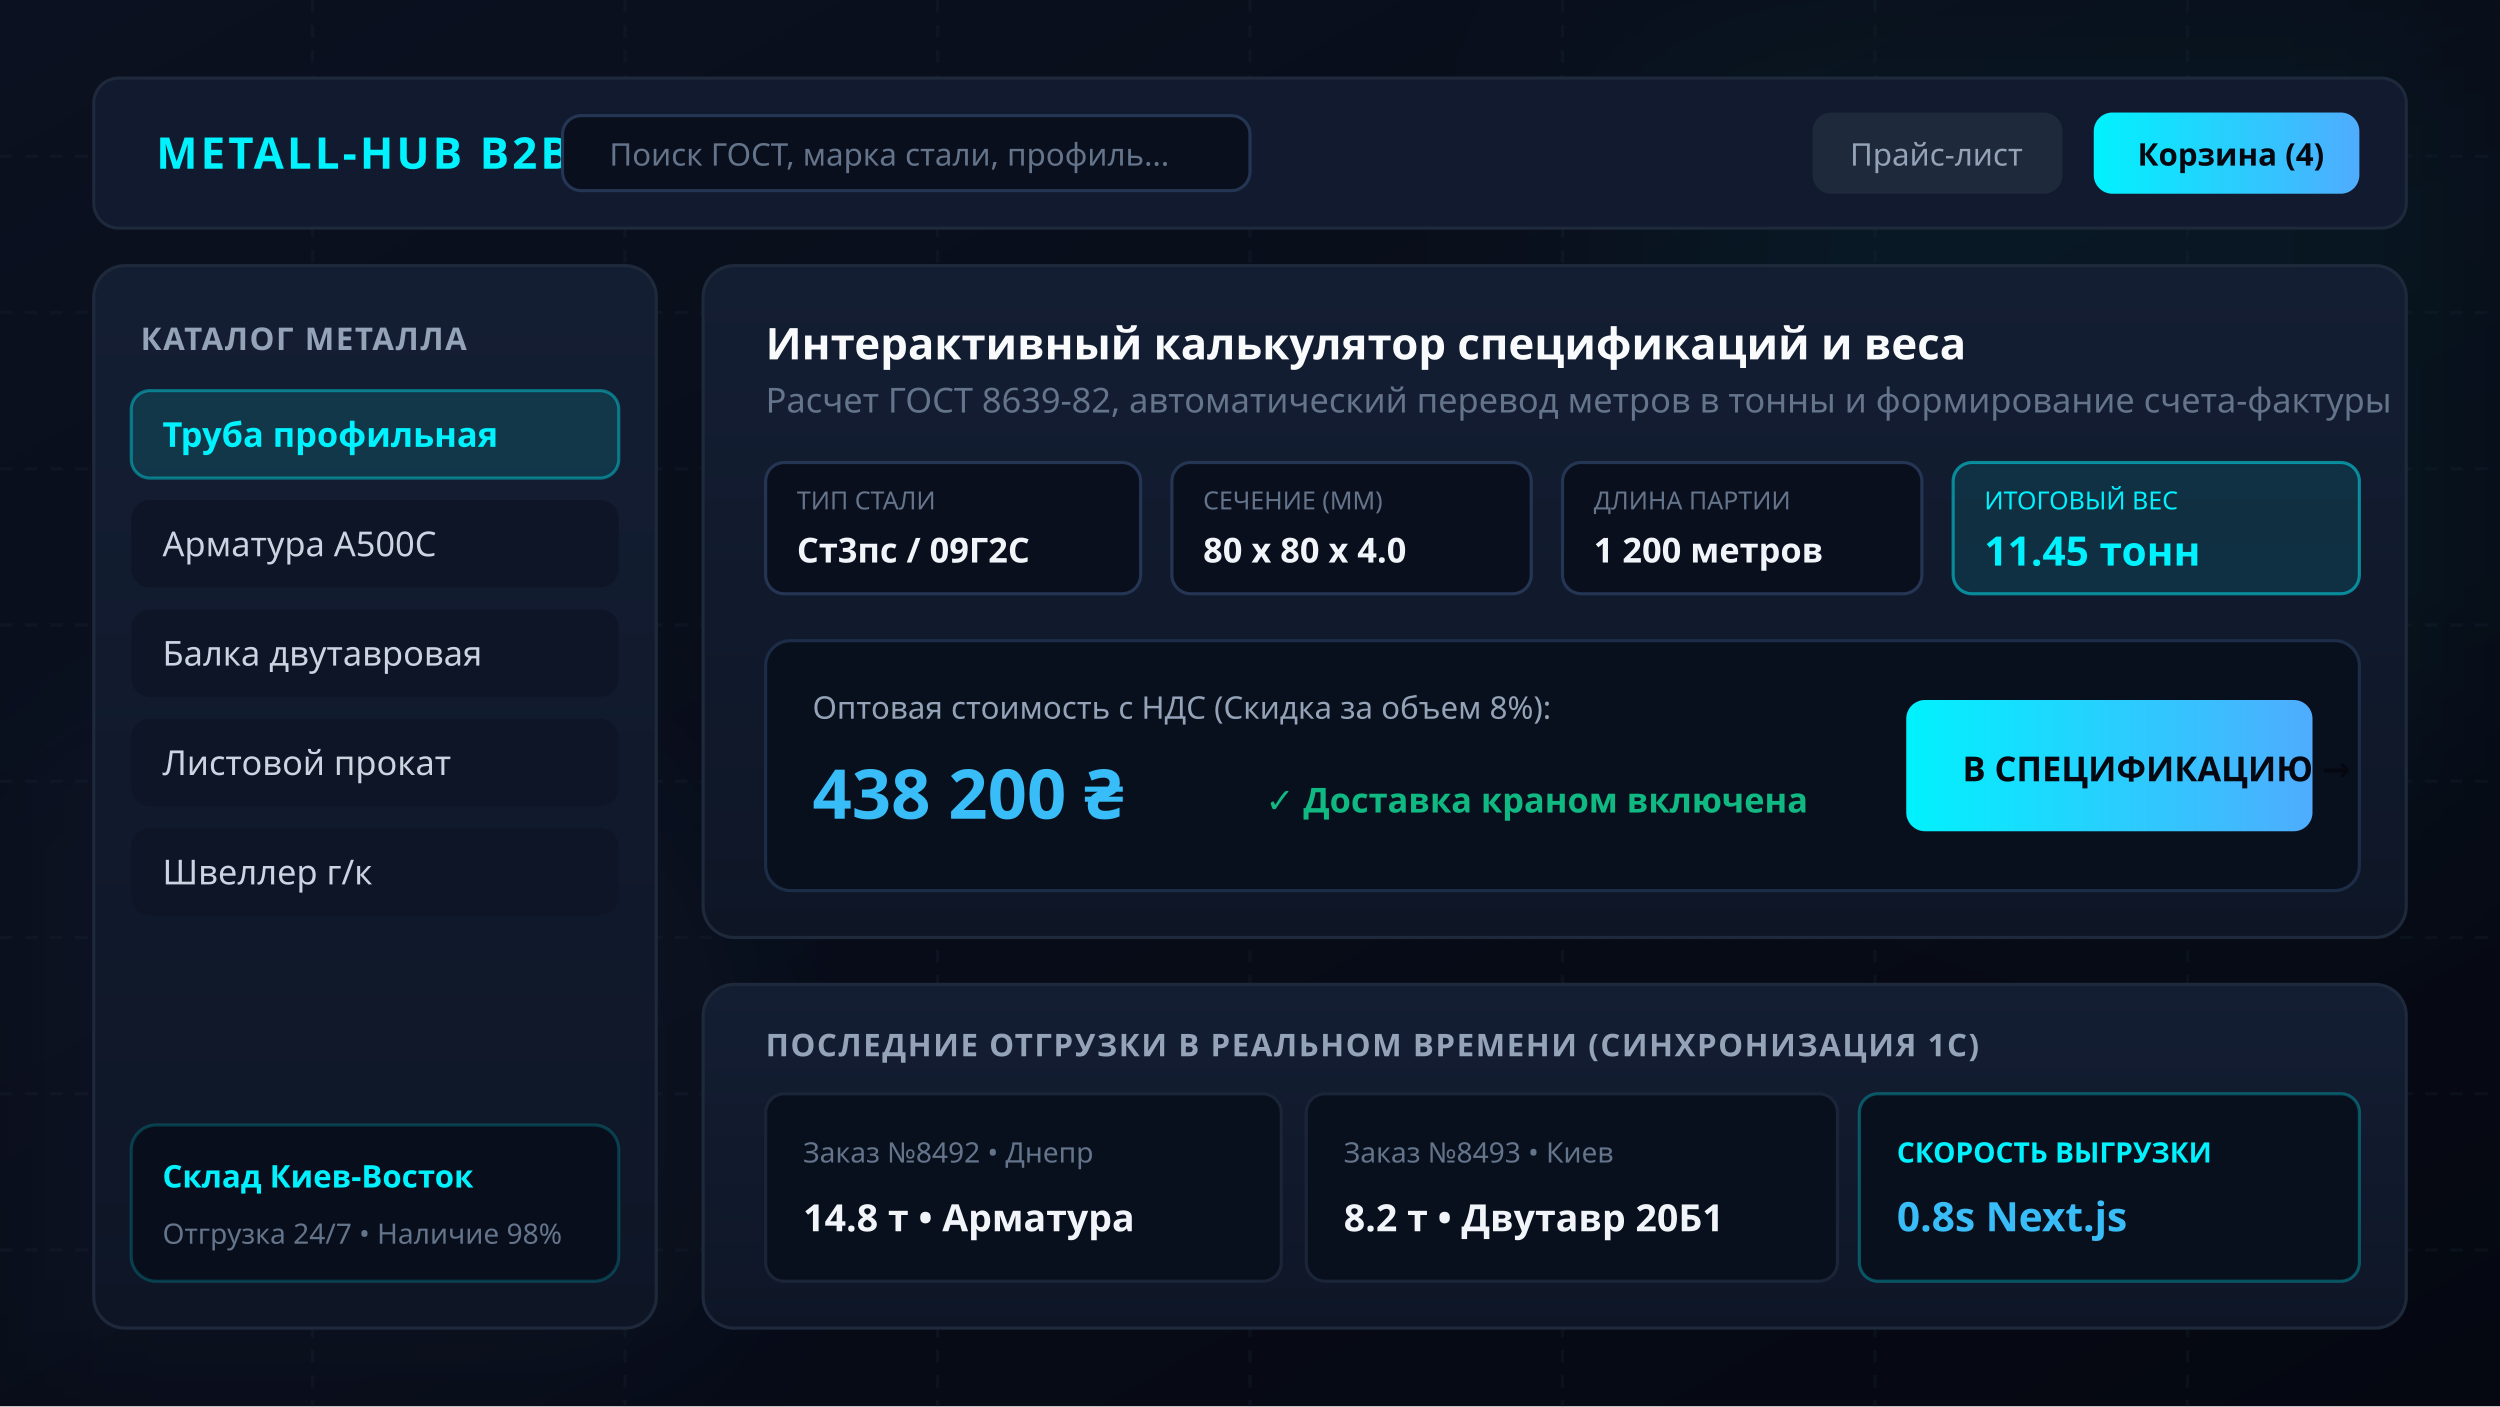
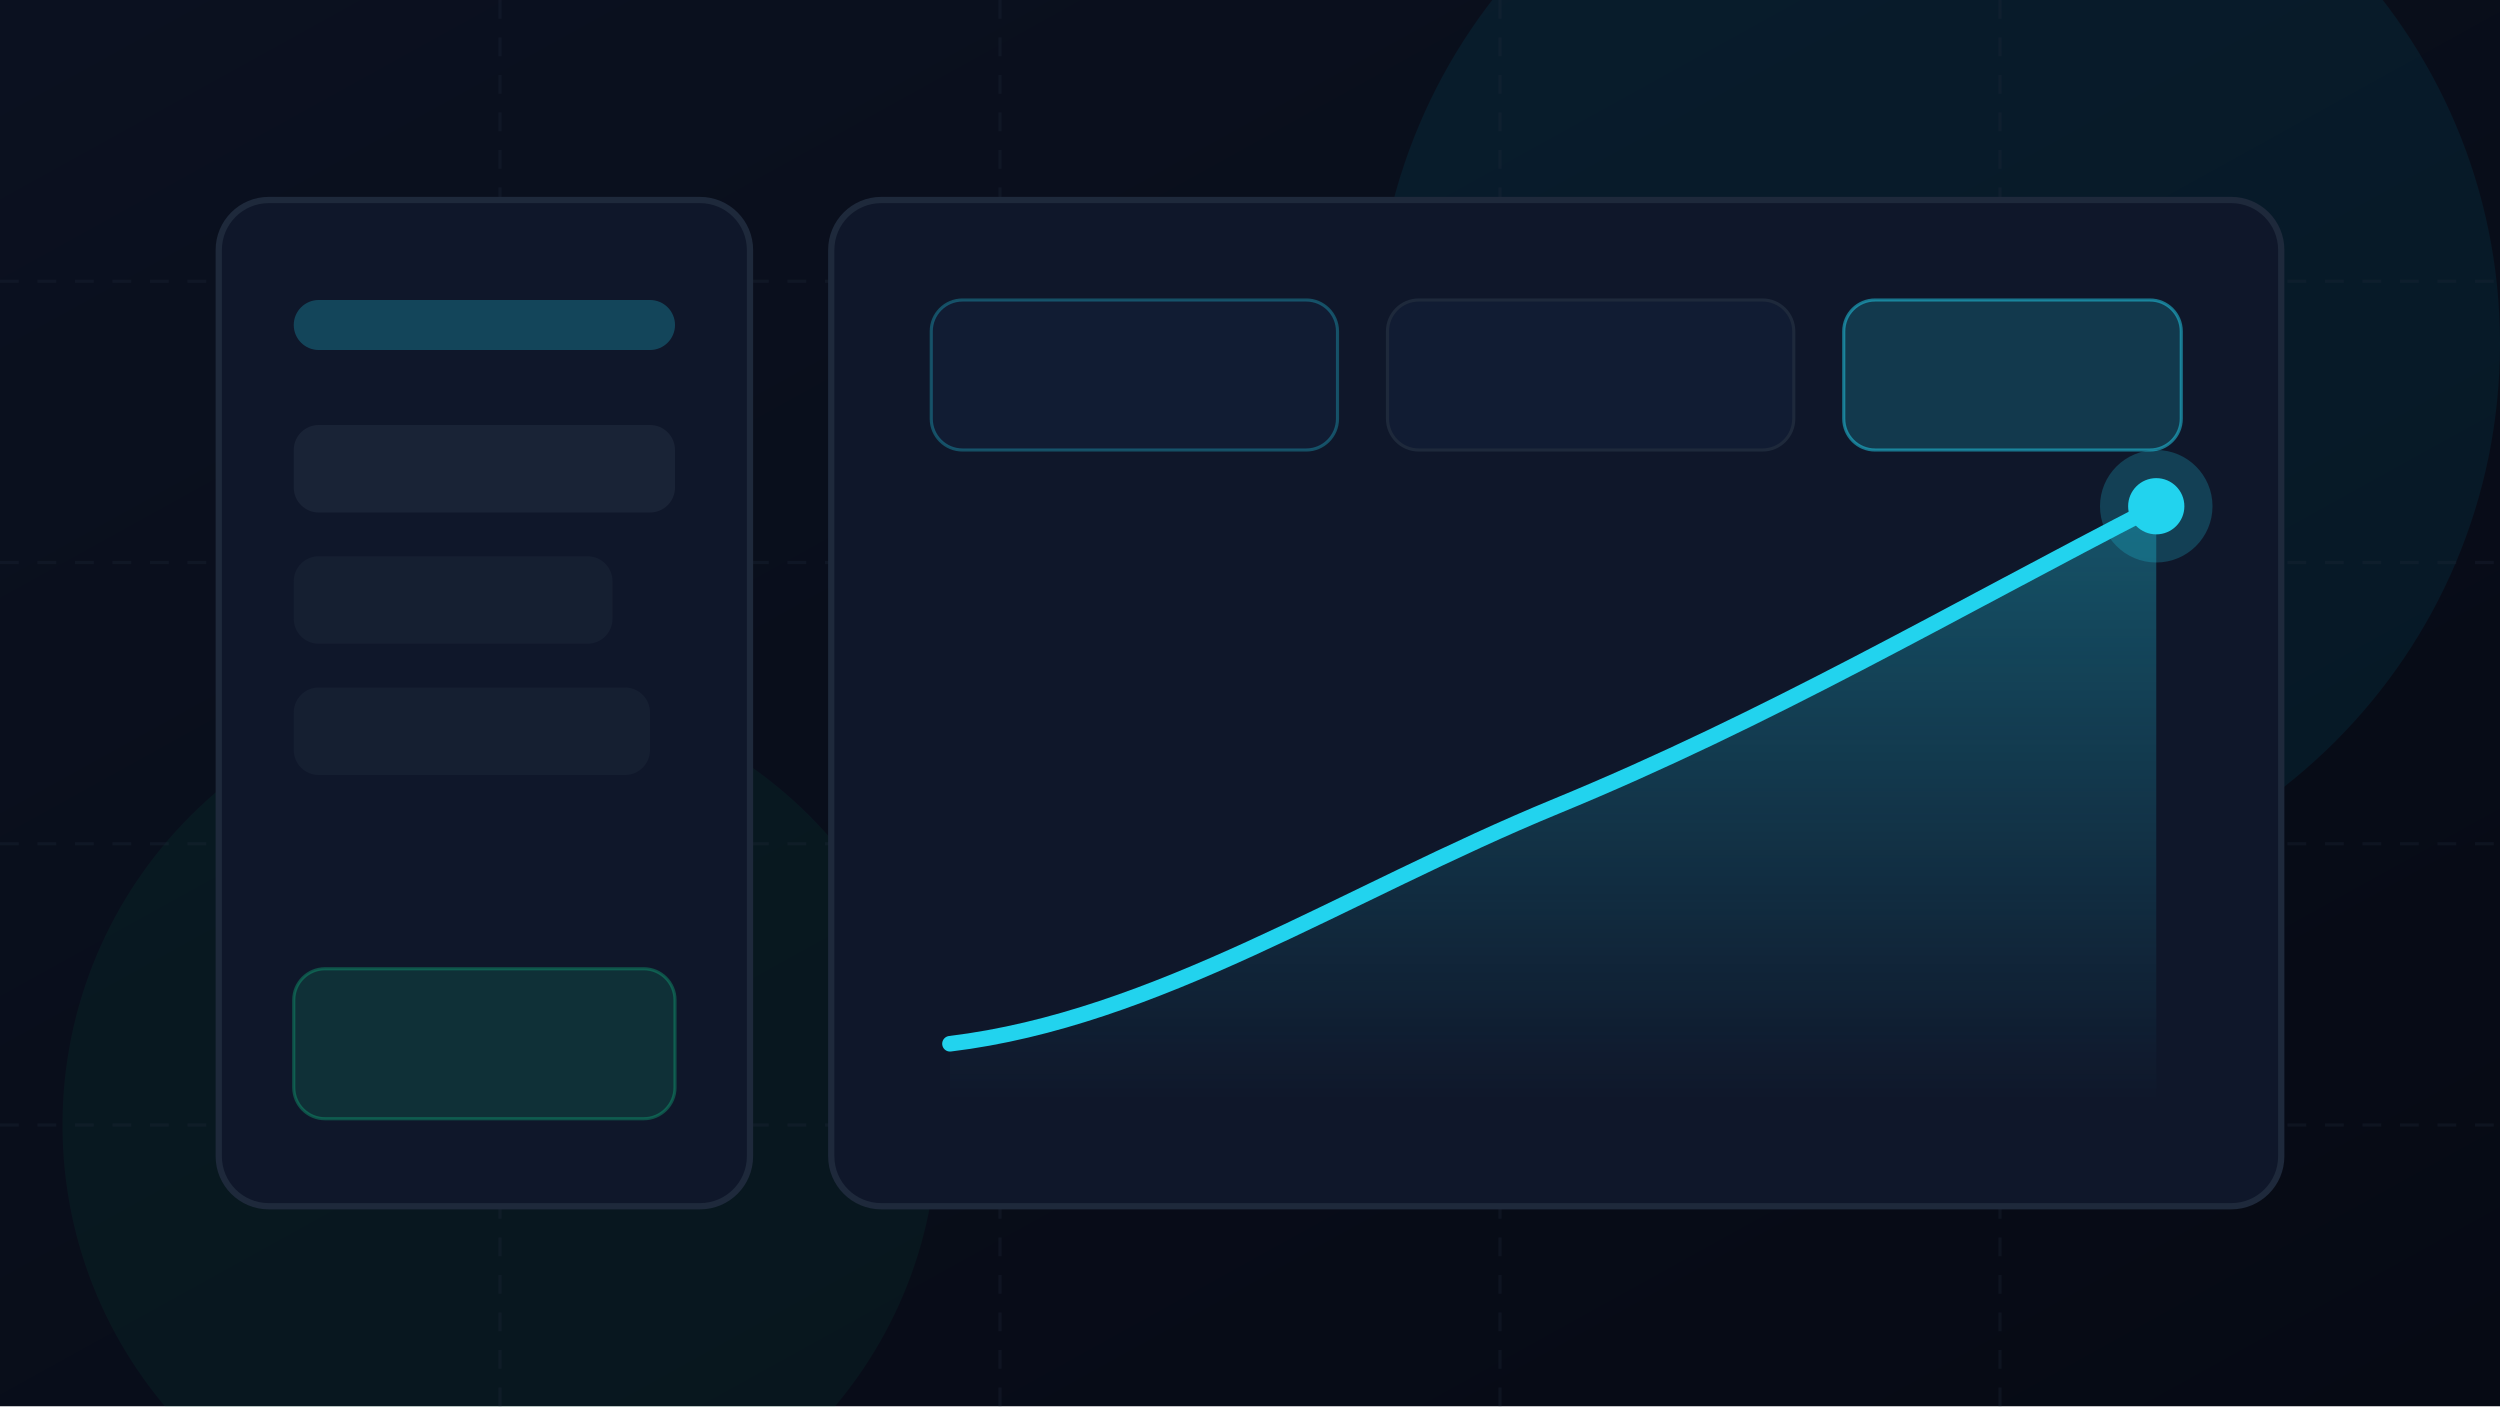
<svg xmlns="http://www.w3.org/2000/svg" viewBox="0 0 800 450" width="800" height="450" fill="none">
  <defs>
-     <linearGradient id="bg-grad-1" x1="0%" y1="0%" x2="100%" y2="100%">
+     <linearGradient id="c1-bg" x1="0%" y1="0%" x2="100%" y2="100%">
      <stop offset="0%" stop-color="#0b1120" />
-       <stop offset="100%" stop-color="#050811" />
+       <stop offset="100%" stop-color="#060a14" />
    </linearGradient>
-     <linearGradient id="cyan-glow" x1="0%" y1="0%" x2="100%" y2="0%">
-       <stop offset="0%" stop-color="#00f2fe" />
-       <stop offset="100%" stop-color="#4facfe" />
-     </linearGradient>
-     <linearGradient id="panel-grad" x1="0%" y1="0%" x2="0%" y2="100%">
-       <stop offset="0%" stop-color="#141e33" />
-       <stop offset="100%" stop-color="#0e1626" />
+     <linearGradient id="c1-area" x1="0%" y1="0%" x2="0%" y2="100%">
+       <stop offset="0%" stop-color="#22d3ee" stop-opacity="0.32" />
+       <stop offset="100%" stop-color="#22d3ee" stop-opacity="0" />
    </linearGradient>
  </defs>
-   <rect width="800" height="450" fill="url(#bg-grad-1)" />
-   <circle cx="700" cy="80" r="180" fill="#00f2fe" fill-opacity="0.05" filter="blur(40px)" />
-   <circle cx="100" cy="350" r="140" fill="#4facfe" fill-opacity="0.04" filter="blur(30px)" />
-   <path d="M0 50 H800 M0 100 H800 M0 150 H800 M0 200 H800 M0 250 H800 M0 300 H800 M0 350 H800 M0 400 H800" stroke="#1e293b" stroke-opacity="0.25" stroke-dasharray="4 4" />
-   <path d="M100 0 V450 M200 0 V450 M300 0 V450 M400 0 V450 M500 0 V450 M600 0 V450 M700 0 V450" stroke="#1e293b" stroke-opacity="0.25" stroke-dasharray="4 4" />
-   <rect x="30" y="25" width="740" height="48" rx="8" fill="#111a2e" stroke="#1e293b" stroke-width="1" />
-   <text x="50" y="54" fill="#00f2fe" font-family="system-ui, sans-serif" font-weight="800" font-size="14" letter-spacing="1">METALL-HUB B2B</text>
-   <rect x="180" y="37" width="220" height="24" rx="6" fill="#0a0f1d" stroke="#253554" />
-   <text x="195" y="53" fill="#64748b" font-family="system-ui, sans-serif" font-size="10">Поиск ГОСТ, марка стали, профиль...</text>
-   <rect x="580" y="36" width="80" height="26" rx="6" fill="#1e293b" />
-   <text x="592" y="53" fill="#94a3b8" font-family="system-ui, sans-serif" font-size="10">Прайс-лист</text>
-   <rect x="670" y="36" width="85" height="26" rx="6" fill="url(#cyan-glow)" />
-   <text x="684" y="53" fill="#050811" font-family="system-ui, sans-serif" font-weight="700" font-size="10">Корзина (4)</text>
-   <rect x="30" y="85" width="180" height="340" rx="10" fill="url(#panel-grad)" stroke="#1e293b" stroke-width="1" />
-   <text x="45" y="112" fill="#94a3b8" font-family="system-ui, sans-serif" font-weight="700" font-size="10" letter-spacing="0.5">КАТАЛОГ МЕТАЛЛА</text>
-   <rect x="42" y="125" width="156" height="28" rx="6" fill="#00f2fe" fill-opacity="0.12" stroke="#00f2fe" stroke-opacity="0.4" />
-   <text x="52" y="143" fill="#00f2fe" font-family="system-ui, sans-serif" font-weight="600" font-size="11">Труба профильная</text>
-   <rect x="42" y="160" width="156" height="28" rx="6" fill="#0d1527" />
-   <text x="52" y="178" fill="#cbd5e1" font-family="system-ui, sans-serif" font-size="11">Арматура А500С</text>
-   <rect x="42" y="195" width="156" height="28" rx="6" fill="#0d1527" />
-   <text x="52" y="213" fill="#cbd5e1" font-family="system-ui, sans-serif" font-size="11">Балка двутавровая</text>
-   <rect x="42" y="230" width="156" height="28" rx="6" fill="#0d1527" />
-   <text x="52" y="248" fill="#cbd5e1" font-family="system-ui, sans-serif" font-size="11">Листовой прокат</text>
-   <rect x="42" y="265" width="156" height="28" rx="6" fill="#0d1527" />
-   <text x="52" y="283" fill="#cbd5e1" font-family="system-ui, sans-serif" font-size="11">Швеллер г/к</text>
-   <rect x="42" y="360" width="156" height="50" rx="8" fill="#080e1c" stroke="#00f2fe" stroke-opacity="0.2" />
-   <text x="52" y="380" fill="#00f2fe" font-family="system-ui, sans-serif" font-weight="700" font-size="10">Склад Киев-Восток</text>
-   <text x="52" y="398" fill="#64748b" font-family="system-ui, sans-serif" font-size="9">Отгрузка 24/7 • Наличие 98%</text>
-   <rect x="225" y="85" width="545" height="215" rx="10" fill="url(#panel-grad)" stroke="#1e293b" stroke-width="1" />
-   <text x="245" y="115" fill="#f8fafc" font-family="system-ui, sans-serif" font-weight="700" font-size="14">Интерактивный калькулятор спецификаций и веса</text>
-   <text x="245" y="132" fill="#64748b" font-family="system-ui, sans-serif" font-size="11">Расчет ГОСТ 8639-82, автоматический перевод метров в тонны и формирование счета-фактуры</text>
-   <rect x="245" y="148" width="120" height="42" rx="6" fill="#0a0f1d" stroke="#253554" />
-   <text x="255" y="163" fill="#64748b" font-family="system-ui, sans-serif" font-size="8">ТИП СТАЛИ</text>
-   <text x="255" y="180" fill="#f1f5f9" font-family="system-ui, sans-serif" font-weight="600" font-size="11">Ст3пс / 09Г2С</text>
-   <rect x="375" y="148" width="115" height="42" rx="6" fill="#0a0f1d" stroke="#253554" />
-   <text x="385" y="163" fill="#64748b" font-family="system-ui, sans-serif" font-size="8">СЕЧЕНИЕ (ММ)</text>
-   <text x="385" y="180" fill="#f1f5f9" font-family="system-ui, sans-serif" font-weight="600" font-size="11">80 x 80 x 4.0</text>
-   <rect x="500" y="148" width="115" height="42" rx="6" fill="#0a0f1d" stroke="#253554" />
-   <text x="510" y="163" fill="#64748b" font-family="system-ui, sans-serif" font-size="8">ДЛИНА ПАРТИИ</text>
-   <text x="510" y="180" fill="#f1f5f9" font-family="system-ui, sans-serif" font-weight="600" font-size="11">1 200 метров</text>
-   <rect x="625" y="148" width="130" height="42" rx="6" fill="#00f2fe" fill-opacity="0.1" stroke="#00f2fe" stroke-opacity="0.5" />
-   <text x="635" y="163" fill="#00f2fe" font-family="system-ui, sans-serif" font-size="8">ИТОГОВЫЙ ВЕС</text>
-   <text x="635" y="181" fill="#00f2fe" font-family="system-ui, sans-serif" font-weight="800" font-size="13">11.45 тонн</text>
-   <rect x="245" y="205" width="510" height="80" rx="8" fill="#09101d" stroke="#1d2d47" />
-   <text x="260" y="230" fill="#94a3b8" font-family="system-ui, sans-serif" font-size="10">Оптовая стоимость с НДС (Скидка за объем 8%):</text>
-   <text x="260" y="262" fill="#38bdf8" font-family="system-ui, sans-serif" font-weight="900" font-size="22">438 200 ₴</text>
-   <text x="405" y="260" fill="#10b981" font-family="system-ui, sans-serif" font-weight="600" font-size="11">✓ Доставка краном включена</text>
-   <rect x="610" y="224" width="130" height="42" rx="6" fill="url(#cyan-glow)" />
-   <text x="628" y="250" fill="#050811" font-family="system-ui, sans-serif" font-weight="800" font-size="11">В СПЕЦИФИКАЦИЮ →</text>
-   <rect x="225" y="315" width="545" height="110" rx="10" fill="url(#panel-grad)" stroke="#1e293b" stroke-width="1" />
-   <text x="245" y="338" fill="#94a3b8" font-family="system-ui, sans-serif" font-weight="700" font-size="10" letter-spacing="0.5">ПОСЛЕДНИЕ ОТГРУЗКИ В РЕАЛЬНОМ ВРЕМЕНИ (СИНХРОНИЗАЦИЯ 1C)</text>
-   <g transform="translate(245, 350)">
-     <rect width="165" height="60" rx="6" fill="#09101d" stroke="#1a2538" />
-     <text x="12" y="22" fill="#64748b" font-family="system-ui, sans-serif" font-size="9">Заказ №8492 • Днепр</text>
-     <text x="12" y="44" fill="#f1f5f9" font-family="system-ui, sans-serif" font-weight="700" font-size="12">14.8 т • Арматура</text>
-   </g>
-   <g transform="translate(418, 350)">
-     <rect width="170" height="60" rx="6" fill="#09101d" stroke="#1a2538" />
-     <text x="12" y="22" fill="#64748b" font-family="system-ui, sans-serif" font-size="9">Заказ №8493 • Киев</text>
-     <text x="12" y="44" fill="#f1f5f9" font-family="system-ui, sans-serif" font-weight="700" font-size="12">8.2 т • Двутавр 20Б1</text>
-   </g>
-   <g transform="translate(595, 350)">
-     <rect width="160" height="60" rx="6" fill="#09101d" stroke="#00f2fe" stroke-opacity="0.3" />
-     <text x="12" y="22" fill="#00f2fe" font-family="system-ui, sans-serif" font-weight="600" font-size="9">СКОРОСТЬ ВЫГРУЗКИ</text>
-     <text x="12" y="44" fill="#38bdf8" font-family="system-ui, sans-serif" font-weight="800" font-size="13">0.8s Next.js</text>
-   </g>
+   <rect width="800" height="450" fill="url(#c1-bg)" />
+   <circle cx="620" cy="110" r="180" fill="#06b6d4" fill-opacity="0.08" />
+   <circle cx="160" cy="360" r="140" fill="#10b981" fill-opacity="0.06" />
+   <path d="M0 90 H800 M0 180 H800 M0 270 H800 M0 360 H800" stroke="#1e293b" stroke-opacity="0.3" stroke-dasharray="6 6" />
+   <path d="M160 0 V450 M320 0 V450 M480 0 V450 M640 0 V450" stroke="#1e293b" stroke-opacity="0.3" stroke-dasharray="6 6" />
+   <rect x="70" y="64" width="170" height="322" rx="16" fill="#0f172a" stroke="#1e293b" stroke-width="2" />
+   <rect x="94" y="96" width="122" height="16" rx="8" fill="#22d3ee" fill-opacity="0.25" />
+   <rect x="94" y="136" width="122" height="28" rx="8" fill="#1e293b" fill-opacity="0.7" />
+   <rect x="94" y="178" width="102" height="28" rx="8" fill="#1e293b" fill-opacity="0.45" />
+   <rect x="94" y="220" width="114" height="28" rx="8" fill="#1e293b" fill-opacity="0.45" />
+   <rect x="94" y="310" width="122" height="48" rx="10" fill="#10b981" fill-opacity="0.16" stroke="#10b981" stroke-opacity="0.35" />
+   <rect x="266" y="64" width="464" height="322" rx="16" fill="#0f172a" stroke="#1e293b" stroke-width="2" />
+   <rect x="298" y="96" width="130" height="48" rx="10" fill="#111c33" stroke="#22d3ee" stroke-opacity="0.3" />
+   <rect x="444" y="96" width="130" height="48" rx="10" fill="#111c33" stroke="#1e293b" />
+   <rect x="590" y="96" width="108" height="48" rx="10" fill="#22d3ee" fill-opacity="0.18" stroke="#22d3ee" stroke-opacity="0.5" />
+   <path d="M 304 334 C 370 326, 430 286, 498 258 C 566 230, 624 196, 690 162 L 690 352 L 304 352 Z" fill="url(#c1-area)" />
+   <path d="M 304 334 C 370 326, 430 286, 498 258 C 566 230, 624 196, 690 162" stroke="#22d3ee" stroke-width="5" stroke-linecap="round" />
+   <circle cx="690" cy="162" r="9" fill="#22d3ee" />
+   <circle cx="690" cy="162" r="18" fill="#22d3ee" fill-opacity="0.22" />
</svg>
